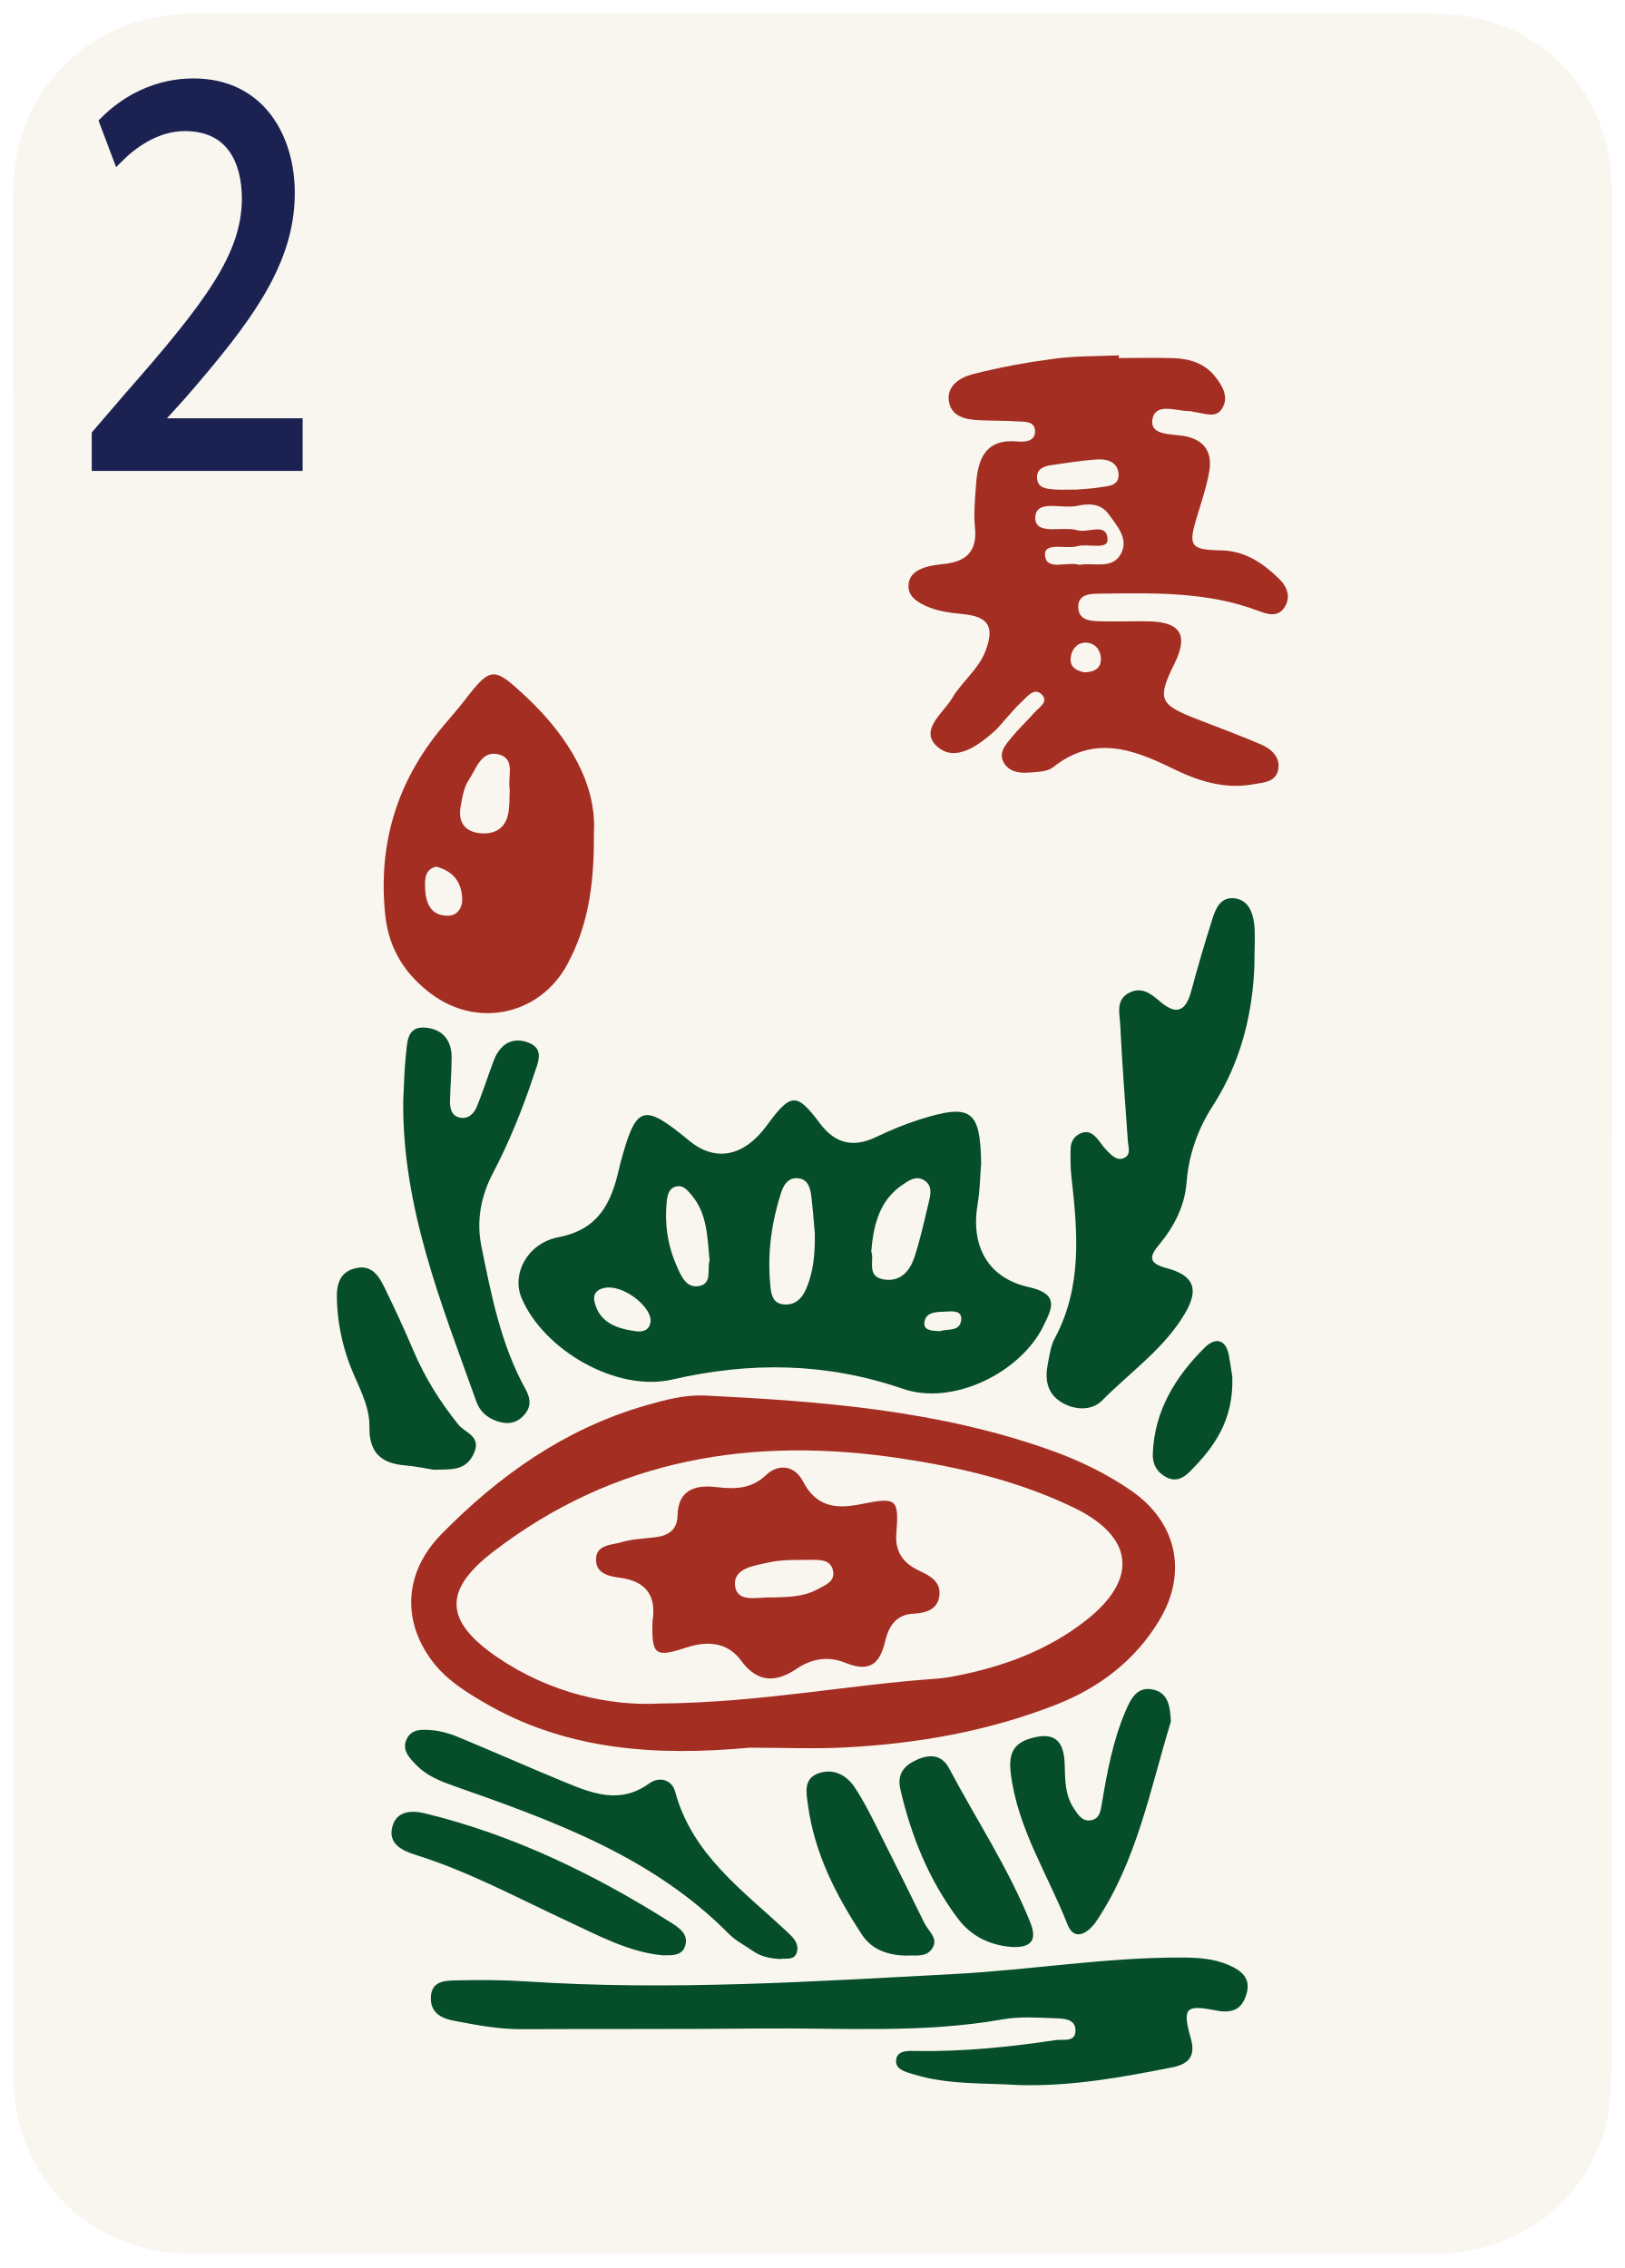
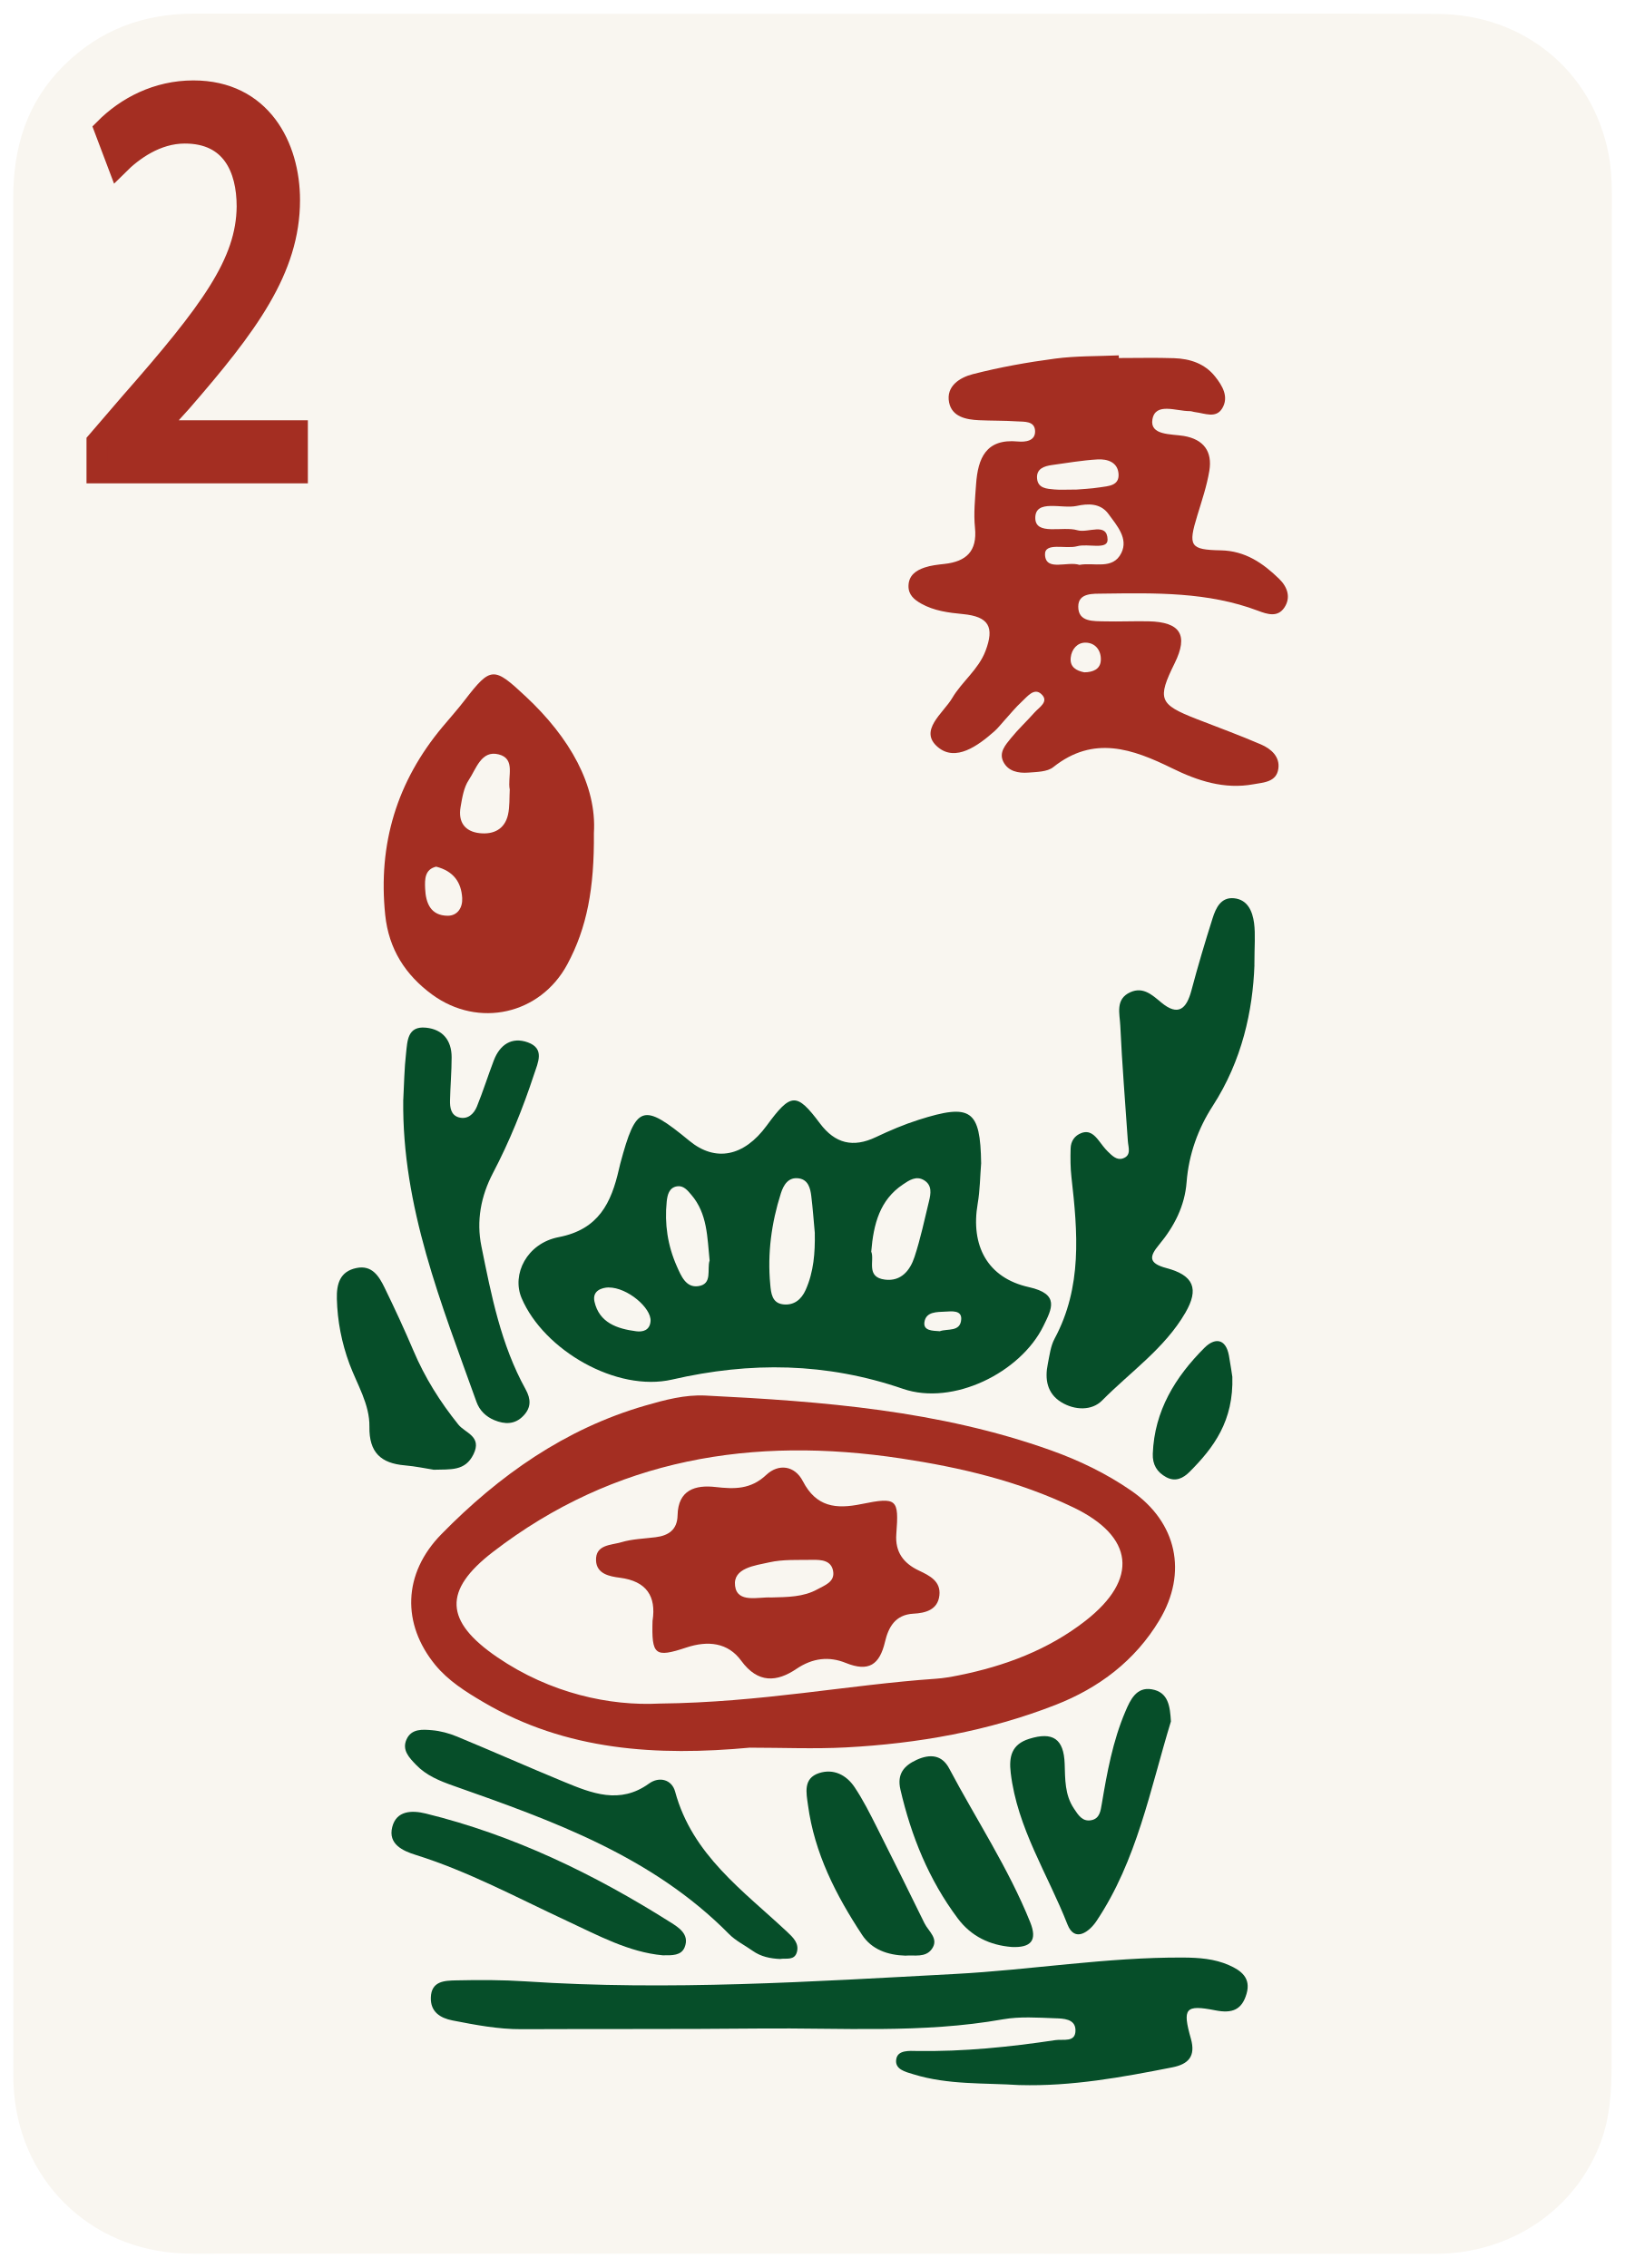
<svg xmlns="http://www.w3.org/2000/svg" id="Layer_1" data-name="Layer 1" viewBox="0 0 310.841 433.986" version="1.1" width="310.841" height="433.986">
  <defs id="defs1">
    <style id="style1">
      .cls-1 {
        fill: #F9F6F0;
      }

      .cls-2 {
        fill: #831618;
      }

      .cls-3 {
        fill: #064e29;
      }

      .cls-4 {
        fill: #1b2251;
      }
    </style>
  </defs>
  <g id="g3" transform="translate(-94.50996,-24.67989)">
    <path d="m 405.33,293.46 c 0,-77.84 0.02,-155.7 0,-233.54 0,-10.31 -3.95,-18.92 -11.49,-25.92 -7.18,-6.67 -15.82,-9.34 -25.47,-9.32 -20.07,0.03 -40.14,0.03 -60.21,0.03 -59.06,0 -118.11,-0.02 -177.16,-0.03 -11.34,0 -20.72,4.34 -28.15,12.89 -6.27,7.22 -8.35,15.73 -8.34,25.12 0.08,59.52 0.04,119.04 0.04,178.55 0,49.66 -0.01,99.31 0,148.97 0,11.71 -0.06,23.43 0.17,35.14 0.17,8.21 3.52,15.25 9.04,21.3 8.08,8.86 18.27,11.9 30.02,11.88 72.97,-0.12 145.95,-0.03 218.92,-0.1 7.99,-0.01 16.05,0.84 23.98,-0.63 17.04,-3.17 28.65,-17.63 28.66,-35.57 0.03,-42.93 -0.01,-85.85 -0.01,-128.78 z m -2.43,-51.84 h -0.05 c 0,59.4 0,118.79 0,178.2 0,5.01 -0.29,9.96 -2.06,14.73 -4.8,12.96 -17.23,21.4 -31.66,21.4 -77.27,0 -154.53,-0.02 -231.79,-0.03 -2.55,0 -5.11,0.06 -7.66,-0.03 -18.18,-0.65 -31.86,-14.28 -32.59,-32.44 -0.03,-0.93 -0.02,-1.85 -0.02,-2.78 0,-119.38 0.02,-238.75 -0.03,-358.13 0,-9.73 2.62,-18.27 9.62,-25.26 6.96,-6.93 15.36,-10.01 25.14,-10 56.96,0.06 113.93,0.03 170.89,0.03 22.28,0 44.55,-0.09 66.82,0.03 16.55,0.09 29.64,10.91 32.75,26.74 0.84,4.24 0.62,8.55 0.63,12.84 0,58.24 0,116.48 0,174.72 z" id="path1" style="fill:none" />
    <path class="cls-1" d="m 402.9,241.62 h -0.05 c 0,59.4 0,118.79 0,178.2 0,5.01 -0.29,9.96 -2.06,14.73 -4.8,12.96 -17.23,21.4 -31.66,21.4 -77.27,0 -154.53,-0.02 -231.79,-0.03 -2.55,0 -5.11,0.06 -7.66,-0.03 -18.18,-0.65 -31.86,-14.28 -32.59,-32.44 -0.03,-0.93 -0.02,-1.85 -0.02,-2.78 0,-119.38 0.02,-238.75 -0.03,-358.13 0,-9.73 2.62,-18.27 9.62,-25.26 6.96,-6.93 15.36,-10.01 25.14,-10 56.96,0.06 113.93,0.03 170.89,0.03 22.28,0 44.55,-0.09 66.82,0.03 16.55,0.09 29.64,10.91 32.75,26.74 0.84,4.24 0.62,8.55 0.63,12.84 0,58.24 0,116.48 0,174.72 z" id="path2" />
-     <path class="cls-4" d="M 124.412,105.709 V 105.482 l 4.806,-5.303 c 12.659,-14.592 20.694,-25.328 20.694,-38.591 0,-10.282 -5.454,-20.9 -18.394,-20.9 -6.934,0 -12.842,3.1 -17,7.301 l 2.592,6.859 c 2.776,-2.765 7.301,-6.081 12.756,-6.081 8.965,0 11.924,6.751 11.924,14.041 -0.097,10.833 -7.021,20.122 -22.358,37.598 l -6.372,7.409 v 5.973 h 38.354 v -8.068 h -26.98 z" id="path3" style="stroke-width:2;stroke:#1b2251;stroke-opacity:1;stroke-dasharray:none" />
+     <path class="cls-4" d="m 124.412,107.089 v -0.227 l 4.806,-5.303 c 12.659,-14.592 20.694,-25.328 20.694,-38.591 0,-10.282 -5.454,-20.9 -18.394,-20.9 -6.934,0 -12.842,3.1 -17,7.301 l 2.592,6.859 c 2.776,-2.765 7.301,-6.081 12.756,-6.081 8.965,0 11.924,6.751 11.924,14.041 -0.097,10.833 -7.021,20.122 -22.358,37.598 l -6.372,7.409 v 5.973 h 38.354 v -8.068 h -26.98 z" id="path3" style="fill:#a42e22;fill-opacity:1;stroke:#a42e22;stroke-width:4;stroke-dasharray:none;stroke-opacity:1" />
  </g>
  <g id="g18" transform="translate(-94.50996,-24.67989)">
    <path class="cls-3" d="m 282.23,247.27 c -0.21,2.57 -0.22,5.18 -0.66,7.72 -1.38,8 1.82,14.21 9.78,15.98 5.99,1.33 4.4,4.16 2.79,7.45 -4.38,8.93 -17.29,15.3 -26.85,12.02 -14.7,-5.05 -29.19,-5.23 -44.18,-1.78 -10.61,2.45 -24.55,-5.6 -28.8,-15.58 -1.94,-4.55 0.99,-10.49 7.09,-11.67 7.68,-1.48 10.06,-6.58 11.53,-13 0.08,-0.36 0.16,-0.72 0.26,-1.08 3.02,-11.28 4.31,-11.7 13.22,-4.35 4.97,4.1 10.44,3.03 14.79,-2.91 4.63,-6.32 5.72,-6.4 10.2,-0.41 2.89,3.85 6.33,4.68 10.67,2.62 2.66,-1.26 5.39,-2.43 8.2,-3.32 10.04,-3.2 11.81,-1.91 11.96,8.32 z m -31.82,13.4 c -0.22,-2.38 -0.39,-4.77 -0.68,-7.14 -0.18,-1.49 -0.6,-3.08 -2.33,-3.36 -2.05,-0.33 -2.97,1.24 -3.49,2.86 -1.8,5.67 -2.59,11.49 -2.03,17.44 0.15,1.63 0.32,3.55 2.46,3.8 2.05,0.24 3.49,-0.9 4.32,-2.77 1.54,-3.46 1.81,-7.11 1.74,-10.84 z m 10.8,3.53 c 0.67,1.64 -1.11,4.88 2.63,5.34 3.09,0.38 4.8,-1.78 5.64,-4.34 1.15,-3.49 1.91,-7.11 2.78,-10.69 0.35,-1.45 0.61,-3.02 -0.93,-3.98 -1.52,-0.94 -2.88,0 -4.08,0.81 -4.4,2.96 -5.61,7.52 -6.05,12.86 z m -30.93,1.69 c -0.46,-4.46 -0.4,-8.96 -3.5,-12.58 -0.71,-0.83 -1.48,-1.81 -2.7,-1.63 -1.59,0.23 -1.88,1.71 -2.01,2.92 -0.44,4.27 0.18,8.41 1.93,12.37 0.84,1.89 1.75,4.14 4.09,3.82 2.8,-0.38 1.65,-3.19 2.18,-4.89 z m -19.32,5.14 c -1.27,0.04 -3.18,0.59 -2.71,2.72 0.91,4.05 4.36,5.2 7.98,5.67 1.26,0.17 2.63,-0.17 2.75,-1.96 0.16,-2.49 -4.41,-6.43 -8.02,-6.42 z m 63.34,8.39 c 1.45,-0.56 4.01,0.22 4.12,-2.35 0.07,-1.7 -1.8,-1.48 -3.02,-1.41 -1.6,0.09 -3.71,-0.03 -4.02,1.99 -0.26,1.68 1.52,1.67 2.91,1.76 z" id="path4" />
    <path class="cls-2" d="m 308.59,93.19 c 3.52,0 7.03,-0.09 10.55,0.03 3.06,0.1 5.89,1.03 7.86,3.52 1.4,1.76 2.68,3.9 1.34,6.1 -1.19,1.95 -3.33,0.93 -5.11,0.71 -0.37,-0.04 -0.73,-0.2 -1.09,-0.2 -2.58,0.02 -6.57,-1.74 -7.14,1.58 -0.53,3.09 3.57,2.77 6,3.17 3.83,0.65 5.5,3 4.89,6.67 -0.48,2.9 -1.44,5.72 -2.3,8.55 -1.79,5.84 -1.43,6.56 4.5,6.67 4.65,0.09 8.05,2.43 11.15,5.45 1.59,1.54 2.31,3.57 0.99,5.52 -1.28,1.89 -3.22,1.27 -5.02,0.59 -9.58,-3.62 -19.6,-3.41 -29.6,-3.28 -1.95,0.03 -4.81,-0.19 -4.8,2.5 0,2.99 2.94,2.75 5.13,2.81 2.77,0.07 5.55,-0.07 8.33,-0.01 6.1,0.13 7.64,2.63 4.99,8.01 -3.39,6.87 -2.99,7.88 4.16,10.67 4.13,1.61 8.3,3.13 12.37,4.89 1.92,0.83 3.64,2.34 3.3,4.65 -0.37,2.54 -2.75,2.6 -4.76,2.96 -5.58,1.02 -10.68,-0.66 -15.54,-3.05 -7.6,-3.73 -15.03,-6.38 -22.76,-0.23 -1.15,0.92 -3.15,0.92 -4.79,1.05 -1.89,0.14 -3.86,-0.23 -4.78,-2.11 -0.87,-1.77 0.45,-3.22 1.47,-4.48 1.39,-1.72 3.03,-3.24 4.5,-4.9 0.9,-1.02 2.89,-2.11 1.29,-3.56 -1.37,-1.24 -2.66,0.51 -3.69,1.45 -1.22,1.12 -2.27,2.43 -3.39,3.66 -0.62,0.68 -1.19,1.43 -1.88,2.04 -3.16,2.79 -7.4,5.87 -10.79,3.04 -3.8,-3.17 1.02,-6.51 2.72,-9.4 1.85,-3.15 5.01,-5.44 6.37,-9.01 1.75,-4.6 0.64,-6.58 -4.29,-7.06 -2.79,-0.27 -5.52,-0.61 -8,-2 -1.33,-0.75 -2.48,-1.68 -2.44,-3.42 0.05,-2 1.44,-2.94 3.07,-3.49 1.21,-0.41 2.52,-0.55 3.8,-0.69 4.17,-0.46 6.31,-2.41 5.85,-6.94 -0.28,-2.73 0.02,-5.54 0.21,-8.31 0.35,-4.93 1.85,-8.77 7.99,-8.18 1.4,0.13 3.38,-0.06 3.3,-2.02 -0.08,-1.96 -2.09,-1.74 -3.49,-1.83 -2.4,-0.16 -4.81,-0.11 -7.21,-0.22 -2.52,-0.11 -5.19,-0.66 -5.75,-3.39 -0.64,-3.16 2.11,-4.8 4.52,-5.42 5.17,-1.33 10.47,-2.28 15.77,-2.98 4.02,-0.53 8.12,-0.44 12.18,-0.62 0,0.17 0,0.34 0,0.51 z m -7.55,39.58 c 2.76,-0.53 6.39,1.02 8.01,-2.27 1.38,-2.79 -0.84,-5.24 -2.45,-7.46 -1.55,-2.14 -3.99,-2.01 -6.09,-1.55 -2.81,0.62 -7.94,-1.37 -7.92,2.31 0.02,3.43 5.23,1.5 8.05,2.34 2.03,0.61 5.73,-1.63 5.78,1.81 0.03,2.02 -3.8,0.68 -5.82,1.25 -2.16,0.61 -6.3,-0.86 -6.15,1.67 0.18,3.2 4.26,1.15 6.59,1.9 z m -0.71,-14.4 c 1.03,-0.09 2.86,-0.16 4.66,-0.44 1.56,-0.25 3.67,-0.27 3.53,-2.54 -0.14,-2.28 -2.14,-2.91 -4.03,-2.8 -2.91,0.17 -5.79,0.67 -8.68,1.07 -1.53,0.21 -3.05,0.71 -2.88,2.59 0.17,1.9 1.89,1.96 3.33,2.09 1.08,0.1 2.19,0.02 4.07,0.02 z m 1.64,34.96 c 1.68,-0.02 3.1,-0.6 3.16,-2.36 0.07,-1.81 -1.03,-3.3 -2.92,-3.32 -1.58,-0.02 -2.66,1.25 -2.84,2.84 -0.21,1.83 1.06,2.54 2.6,2.84 z" id="path5" style="fill:#a42e22;fill-opacity:1" />
    <path class="cls-2" d="m 238.06,359.09 c -17.78,1.65 -35.21,0.64 -51.09,-8.72 -3.37,-1.98 -6.69,-4.07 -9.18,-7.1 -6.38,-7.79 -6.27,-17.44 1.19,-25.04 11,-11.22 23.66,-20.17 39.02,-24.6 3.73,-1.08 7.54,-2.1 11.47,-1.91 22.42,1.11 44.74,2.85 66.13,10.49 5.44,1.94 10.6,4.44 15.34,7.71 8.76,6.04 10.84,15.71 5.39,24.79 -4.66,7.77 -11.59,12.97 -19.85,16.2 -12.87,5.03 -26.36,7.41 -40.12,8.14 -6.09,0.32 -12.2,0.05 -18.31,0.05 z m -17.36,-8.43 c 19.52,-0.21 36.09,-3.59 52.86,-4.75 1.47,-0.1 2.94,-0.36 4.38,-0.65 8.81,-1.77 17.12,-4.88 24.24,-10.43 10.28,-8.02 9.26,-16.15 -2.32,-21.71 -10.45,-5.02 -21.55,-7.64 -32.93,-9.36 -28.39,-4.3 -54.83,-0.04 -78.11,17.89 -9.54,7.35 -9.28,13.23 0.83,20.14 10.18,6.95 21.56,9.36 31.05,8.87 z" id="path6" style="fill:#a42e22;fill-opacity:1" />
    <path class="cls-3" d="m 289.64,423.67 c -6.81,-0.45 -13.72,-0.01 -20.36,-2.07 -1.47,-0.46 -3.75,-0.92 -3.26,-3.05 0.37,-1.59 2.47,-1.44 3.89,-1.41 8.92,0.14 17.74,-0.76 26.54,-2.08 1.5,-0.23 3.88,0.54 3.83,-1.94 -0.05,-2.15 -2.33,-2.19 -3.9,-2.24 -3.32,-0.12 -6.73,-0.37 -9.97,0.2 -15.45,2.75 -31.02,1.6 -46.55,1.76 -15.19,0.15 -30.37,0.06 -45.56,0.13 -4.48,0.02 -8.84,-0.82 -13.2,-1.67 -2.34,-0.46 -4.24,-1.62 -4.16,-4.38 0.09,-3.2 2.67,-3.24 4.83,-3.29 4.44,-0.1 8.9,-0.1 13.32,0.19 27.42,1.82 54.81,0.04 82.14,-1.42 14.54,-0.77 29.02,-3.22 43.68,-3.14 2.99,0.02 5.94,0.23 8.7,1.44 2.33,1.02 4.29,2.44 3.4,5.49 -0.88,3.05 -2.73,3.81 -5.93,3.18 -5.82,-1.14 -6.37,-0.42 -4.72,5.42 0.95,3.37 -0.47,4.87 -3.55,5.48 -9.64,1.9 -19.29,3.67 -29.19,3.39 z" id="path7" />
    <path class="cls-2" d="m 208.14,184.07 c 0.09,10.6 -1.33,18.15 -5.09,25.14 -5.17,9.6 -16.98,12.28 -25.86,5.78 -5.1,-3.74 -8.3,-8.68 -8.98,-15.24 -1.4,-13.59 2.24,-25.55 10.98,-36 1.42,-1.7 2.9,-3.35 4.25,-5.11 5,-6.49 5.56,-6.4 11.72,-0.63 8.37,7.83 13.55,16.98 12.98,26.06 z m -16.1,-8.3 c -0.48,-2.43 1.22,-5.9 -2.13,-6.74 -3.33,-0.84 -4.29,2.79 -5.71,4.9 -0.96,1.44 -1.26,3.4 -1.57,5.18 -0.49,2.82 0.77,4.69 3.67,5 2.63,0.28 4.76,-0.74 5.4,-3.51 0.36,-1.58 0.25,-3.27 0.34,-4.83 z m -14.06,14.74 c -2.2,0.52 -2.21,2.38 -2.13,4.2 0.12,2.8 1.07,5.18 4.32,5.2 1.9,0 2.88,-1.58 2.77,-3.41 -0.18,-3 -1.65,-5.12 -4.96,-5.98 z" id="path8" style="fill:#a42e22;fill-opacity:1" />
    <path class="cls-3" d="m 334.52,209.37 c -0.32,8.68 -2.35,18.24 -7.99,26.95 -2.79,4.31 -4.58,9.26 -4.99,14.56 -0.35,4.58 -2.37,8.49 -5.27,11.98 -1.86,2.24 -2.09,3.54 1.41,4.47 5.25,1.39 6.27,3.99 3.62,8.55 -3.96,6.82 -10.51,11.31 -15.93,16.79 -1.97,1.99 -5.24,1.9 -7.83,0.31 -2.71,-1.68 -3.16,-4.41 -2.55,-7.34 0.33,-1.62 0.53,-3.38 1.29,-4.8 5.32,-9.88 4.43,-20.35 3.23,-30.88 -0.21,-1.83 -0.21,-3.68 -0.16,-5.52 0.04,-1.38 0.75,-2.48 2.11,-2.97 1.5,-0.53 2.43,0.38 3.26,1.44 0.57,0.73 1.1,1.49 1.76,2.13 0.78,0.76 1.69,1.71 2.86,1.31 1.7,-0.58 1.04,-2.1 0.96,-3.32 -0.5,-7.37 -1.11,-14.74 -1.45,-22.12 -0.1,-2.23 -1.01,-5.06 1.93,-6.37 2.44,-1.09 4.15,0.5 5.9,1.96 3.24,2.7 4.84,1.25 5.78,-2.29 1.23,-4.64 2.6,-9.24 4.05,-13.81 0.62,-1.95 1.57,-4.07 4.08,-3.84 2.65,0.25 3.56,2.52 3.86,4.76 0.28,2.17 0.06,4.41 0.06,8.05 z" id="path9" />
    <path class="cls-3" d="m 171.67,235.07 c 0.16,-2.95 0.19,-5.92 0.53,-8.85 0.26,-2.31 0.24,-5.26 3.82,-4.89 3.22,0.33 4.89,2.43 4.9,5.64 0,2.77 -0.25,5.54 -0.31,8.31 -0.03,1.32 0.18,2.77 1.65,3.2 1.7,0.49 2.9,-0.61 3.49,-2.05 1.18,-2.9 2.12,-5.91 3.24,-8.84 1.15,-3.01 3.43,-4.56 6.51,-3.45 3.29,1.19 1.93,3.87 1.19,6.12 -2.14,6.5 -4.69,12.83 -7.87,18.9 -2.31,4.41 -3.19,9.14 -2.21,13.97 1.9,9.4 3.74,18.86 8.46,27.39 1.04,1.88 1.08,3.48 -0.39,5.04 -1.63,1.74 -3.6,1.7 -5.61,0.86 -1.59,-0.67 -2.8,-1.83 -3.39,-3.47 -6.72,-18.78 -14.28,-37.37 -14.02,-57.86 z" id="path10" />
    <path class="cls-3" d="m 243.85,399.54 c -1.98,-0.08 -3.76,-0.45 -5.34,-1.57 -1.51,-1.07 -3.24,-1.91 -4.52,-3.21 -14.68,-14.87 -33.68,-21.66 -52.73,-28.37 -2.64,-0.93 -5.21,-1.97 -7.18,-4.04 -1.28,-1.34 -2.72,-2.8 -1.78,-4.85 0.95,-2.08 3.08,-1.89 4.87,-1.74 1.62,0.14 3.28,0.59 4.8,1.22 6.83,2.83 13.59,5.83 20.43,8.65 5.34,2.2 10.69,4.38 16.28,0.34 2,-1.44 4.38,-0.75 5,1.54 3.28,12.13 13.03,18.95 21.47,26.87 1.07,1.01 2.27,2.13 1.84,3.79 -0.44,1.7 -2.03,1.19 -3.14,1.35 z" id="path11" />
    <path class="cls-3" d="m 318.53,354.11 c -3.98,13.02 -6.48,26.59 -14.25,38.19 -1.32,1.97 -4.14,4.21 -5.54,0.61 -3.76,-9.6 -9.6,-18.43 -10.85,-28.98 -0.37,-3.09 0.15,-5.46 3.53,-6.52 4.5,-1.41 6.63,-0.02 6.79,4.77 0.1,2.97 0.01,5.92 1.76,8.55 0.84,1.27 1.66,2.63 3.43,2.23 1.52,-0.35 1.69,-1.79 1.91,-3.08 1.01,-6.02 2.1,-12.03 4.51,-17.69 0.96,-2.26 2.11,-4.75 5.04,-4.26 3.24,0.54 3.51,3.35 3.68,6.17 z" id="path12" />
    <path class="cls-3" d="m 221.31,398.83 c -6.5,-0.59 -12.4,-3.83 -18.39,-6.61 -9.53,-4.43 -18.78,-9.44 -28.87,-12.6 -2.47,-0.77 -5.31,-2.05 -4.5,-5.31 0.8,-3.21 3.79,-3.25 6.41,-2.61 16.83,4.13 32.22,11.59 46.79,20.79 1.52,0.96 3.78,2.3 2.74,4.83 -0.65,1.57 -2.37,1.53 -4.17,1.51 z" id="path13" />
    <path class="cls-3" d="m 177.4,305.9 c -1.42,-0.22 -3.42,-0.65 -5.43,-0.82 -4.57,-0.39 -6.86,-2.45 -6.78,-7.39 0.07,-4.3 -2.36,-8.09 -3.83,-12.05 -1.48,-4.02 -2.29,-8.15 -2.4,-12.43 -0.07,-2.86 0.59,-5.24 3.74,-5.89 2.99,-0.63 4.33,1.58 5.39,3.76 1.94,3.98 3.8,8 5.53,12.07 2.18,5.14 5.09,9.78 8.59,14.13 1.3,1.62 4.58,2.23 2.89,5.68 -1.61,3.28 -4.37,2.85 -7.69,2.96 z" id="path14" />
    <path class="cls-3" d="m 288.07,397.24 c -4.12,-0.34 -7.71,-1.98 -10.32,-5.48 -5.53,-7.39 -8.9,-15.73 -10.97,-24.67 -0.68,-2.96 0.69,-4.56 3.13,-5.67 2.51,-1.14 4.81,-0.99 6.2,1.65 5.19,9.8 11.35,19.09 15.51,29.44 1.4,3.48 0.16,4.9 -3.55,4.73 z" id="path15" />
    <path class="cls-3" d="m 267.8,398.9 c -3.49,-0.1 -6.51,-1.19 -8.34,-3.97 -5.01,-7.6 -9.13,-15.65 -10.36,-24.84 -0.31,-2.3 -0.98,-5.12 2.13,-6.13 2.77,-0.89 5.2,0.36 6.75,2.65 1.64,2.43 2.97,5.1 4.3,7.73 3.08,6.1 6.1,12.23 9.11,18.36 0.77,1.56 2.81,2.95 1.41,4.92 -1.21,1.71 -3.36,1.13 -5,1.27 z" id="path16" />
    <path class="cls-3" d="m 330.29,288.08 c 0.27,8.49 -3.54,13.59 -8.18,18.24 -1.21,1.21 -2.69,1.98 -4.47,1.02 -1.77,-0.96 -2.64,-2.4 -2.57,-4.48 0.31,-8.23 4.31,-14.7 9.89,-20.28 1.92,-1.92 4.06,-1.88 4.68,1.5 0.33,1.8 0.58,3.62 0.64,4 z" id="path17" />
    <path class="cls-2" d="m 219.37,334.77 c 0.7,-4.6 -1.12,-7.53 -6.27,-8.19 -1.98,-0.25 -4.43,-0.73 -4.55,-3.26 -0.15,-3.11 2.89,-2.95 4.83,-3.53 2.1,-0.63 4.37,-0.68 6.56,-0.96 2.5,-0.31 4.16,-1.45 4.21,-4.2 0.1,-4.88 3.42,-5.84 7.23,-5.41 3.63,0.41 6.74,0.5 9.73,-2.31 2.35,-2.21 5.45,-1.82 7.01,1.2 2.55,4.93 6.31,5.38 11.18,4.38 6.88,-1.4 7.21,-0.98 6.7,5.74 -0.26,3.43 1.38,5.6 4.34,6.99 2.05,0.97 4.21,2.04 3.9,4.75 -0.31,2.79 -2.71,3.37 -4.95,3.49 -3.54,0.18 -4.81,2.66 -5.45,5.37 -1.04,4.42 -3.12,5.83 -7.52,4.05 -3.19,-1.29 -6.32,-0.96 -9.44,1.15 -3.71,2.51 -7.34,2.83 -10.55,-1.56 -2.55,-3.5 -6.38,-3.9 -10.51,-2.53 -6.03,2 -6.66,1.46 -6.46,-5.19 z m 22.69,-4.41 c 3.17,-0.08 6.16,-0.08 8.84,-1.56 1.4,-0.78 3.37,-1.41 3.01,-3.48 -0.35,-2.08 -2.28,-2.19 -3.97,-2.16 -2.76,0.05 -5.61,-0.12 -8.26,0.48 -2.69,0.61 -6.97,1.06 -6.53,4.51 0.43,3.36 4.48,2.07 6.9,2.21 z" id="path18" style="fill:#a42e22;fill-opacity:1" />
  </g>
</svg>
